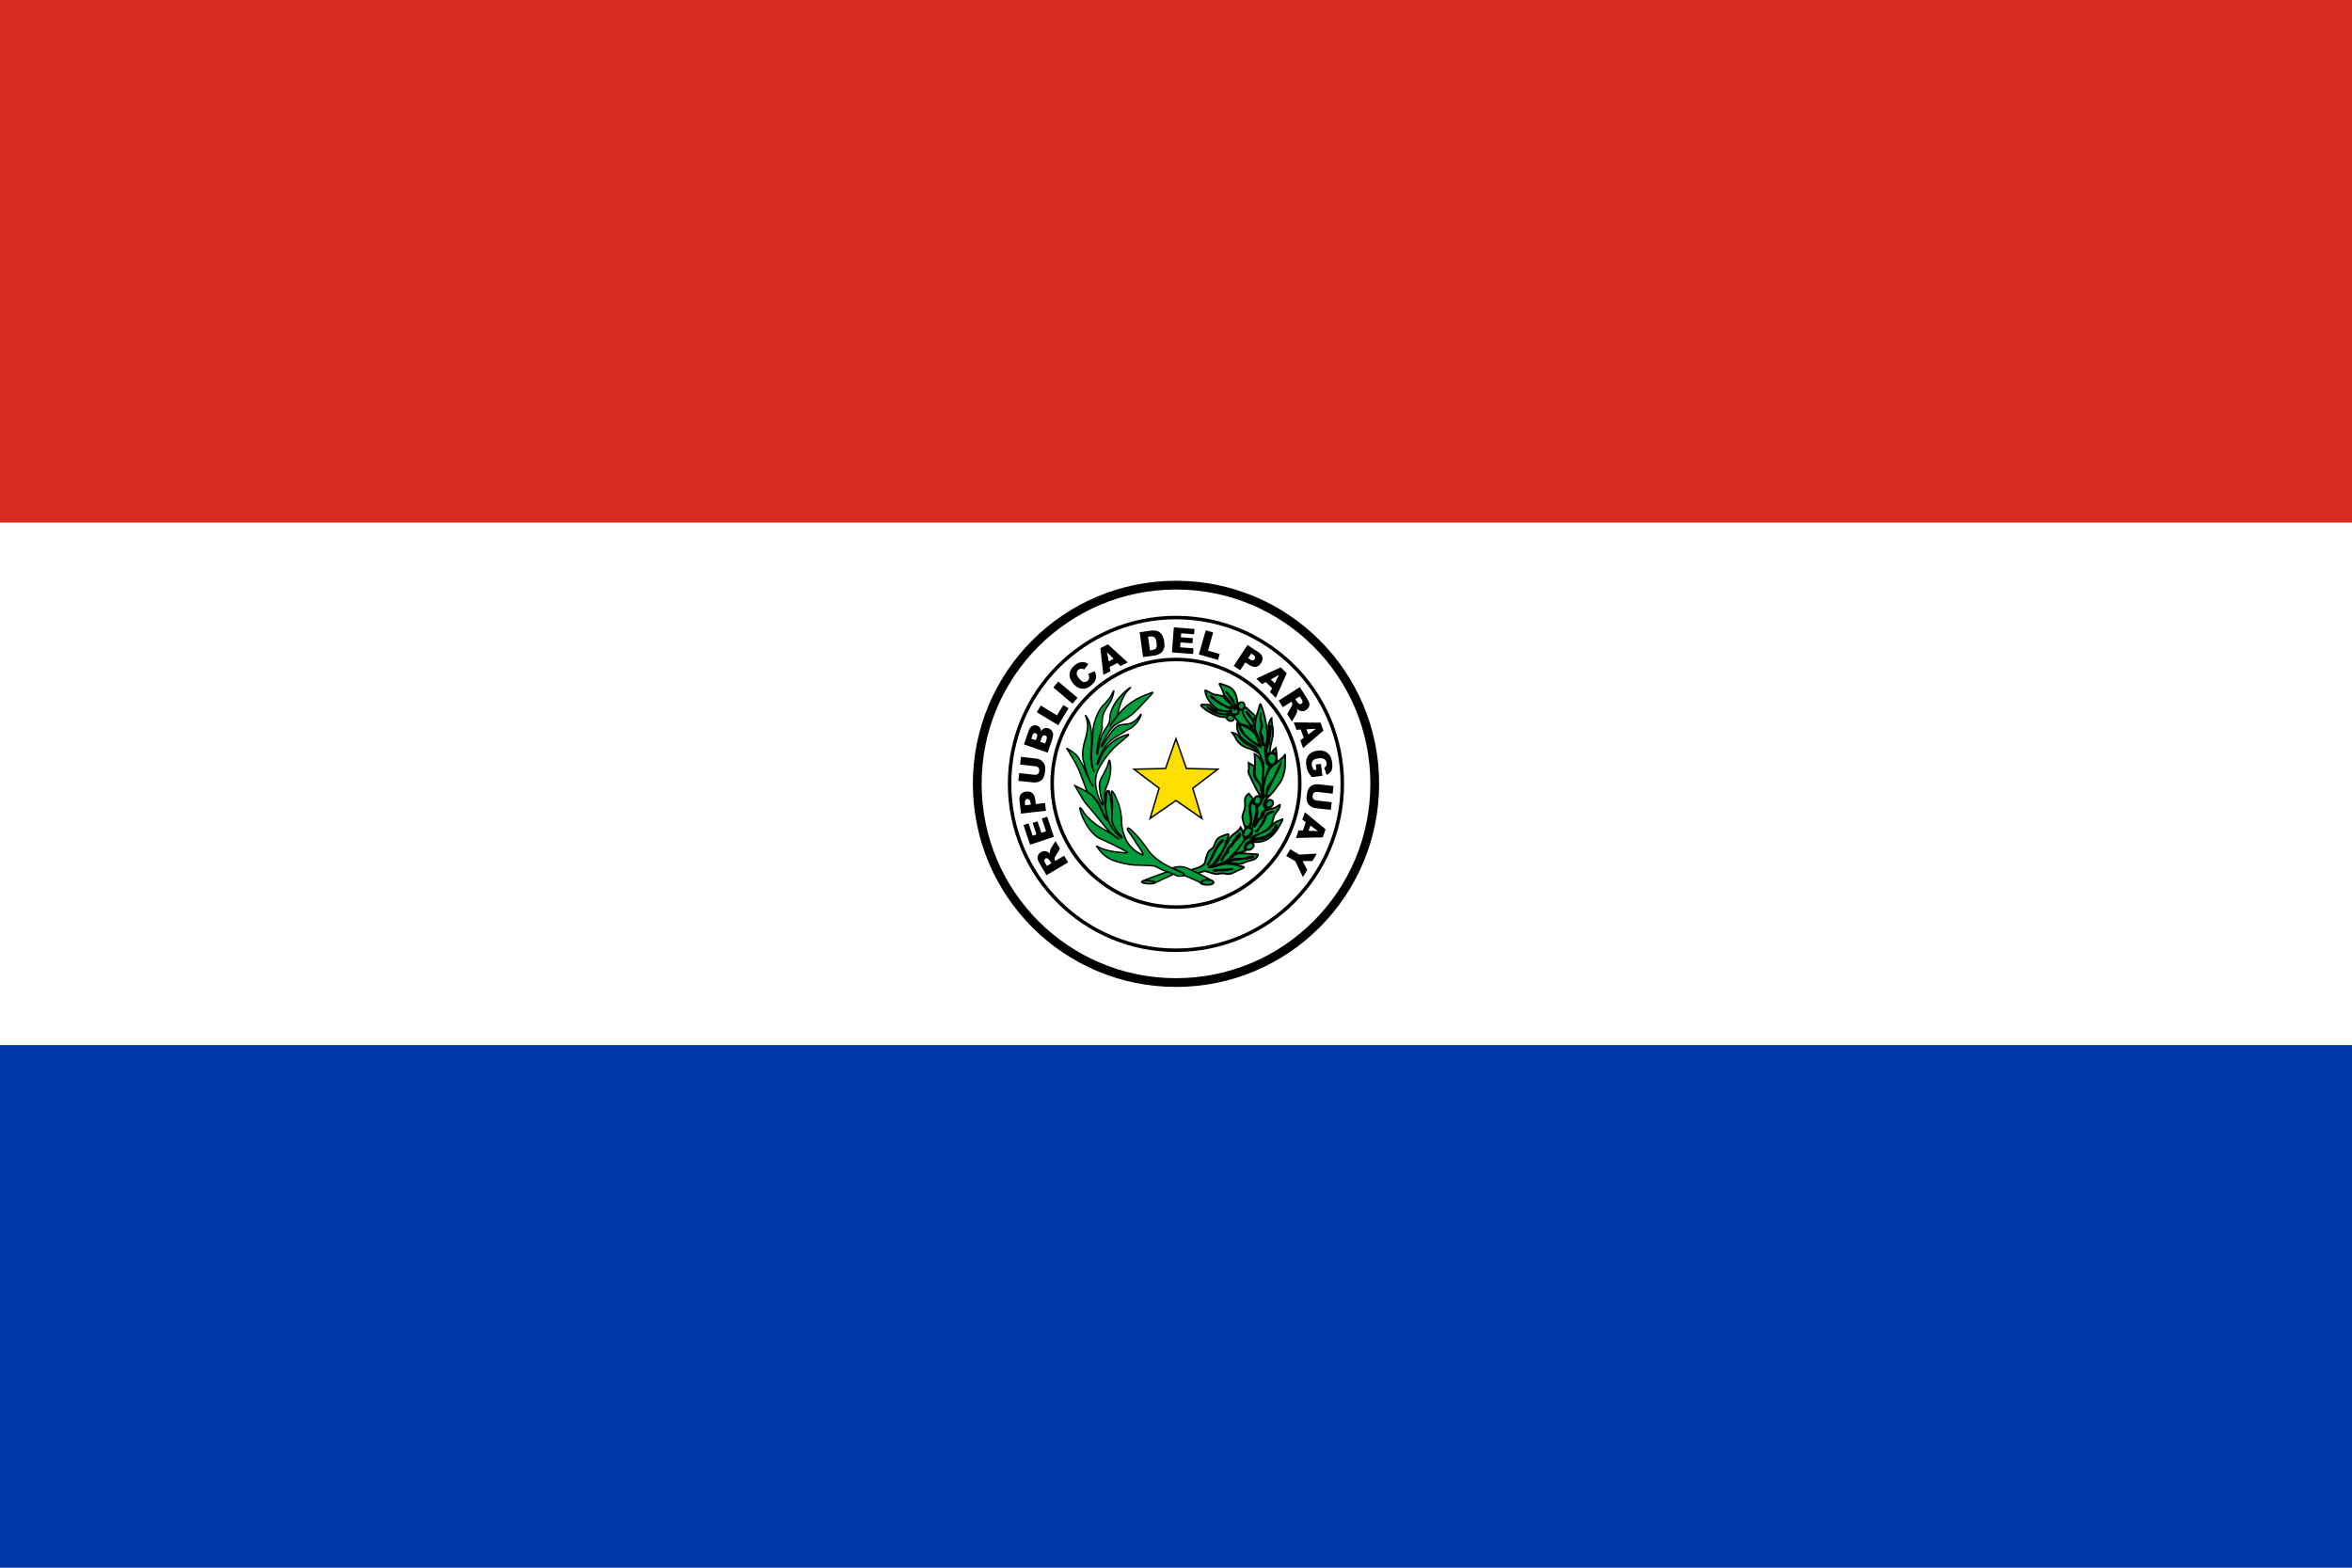
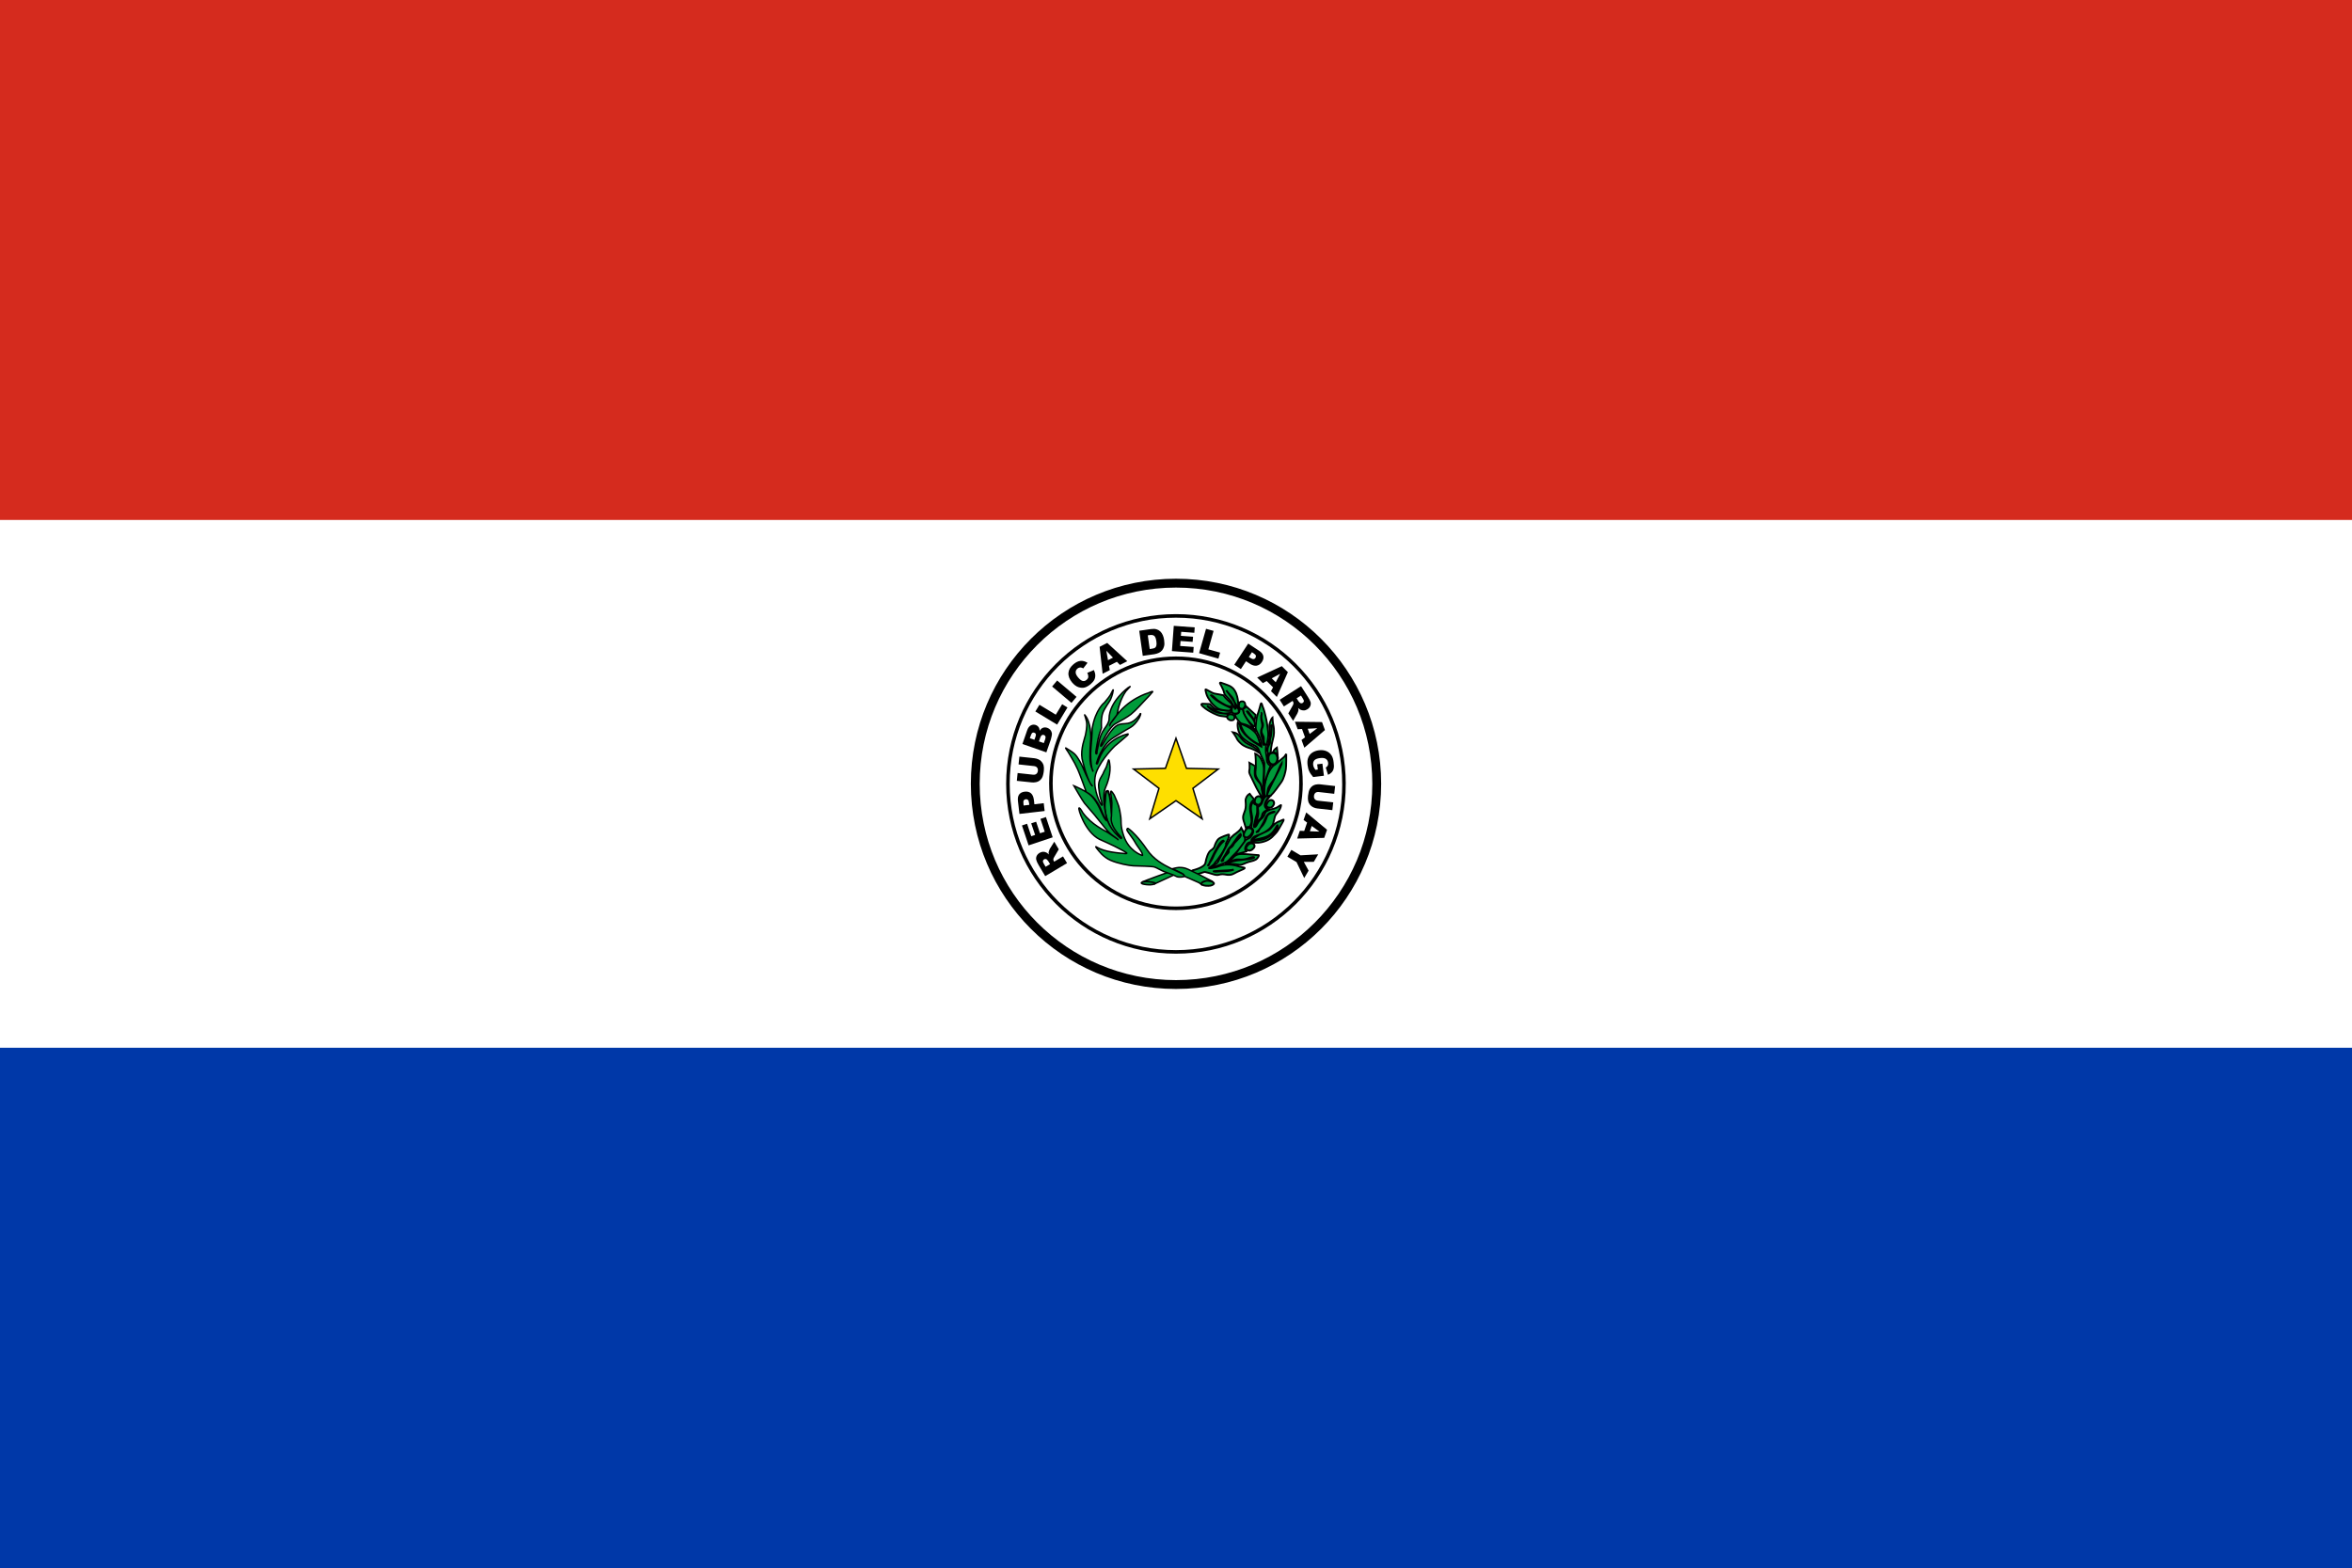
- <svg xmlns="http://www.w3.org/2000/svg" width="600" height="400" viewBox="105 0 990 660">
+ <svg xmlns="http://www.w3.org/2000/svg" width="600" height="400" viewBox="109.901 3.267 980.198 653.465">
  <path d="M0 0h1200v660H0z" fill="#0038a8" />
  <path d="M0 0h1200v440H0z" fill="#fff" />
  <path d="M0 0h1200v220H0z" fill="#d52b1e" />
  <path d="M683.656 329.978c0 46.218-37.442 83.678-83.658 83.678-46.193 0-83.654-37.46-83.654-83.678 0-46.198 37.462-83.634 83.654-83.634 46.216 0 83.658 37.436 83.658 83.634z" stroke-miterlimit="10" fill="#fff" stroke="#000" stroke-width="3.687" />
  <path d="M640.448 317.02c-2.031-.08-2.043 2.158-2.043 2.158s.07-.662.012.09c-.039.743.333 2.555 1.833 2.703 1.583.139 2.109-1.711 2.122-2.609 0-.356-.116-2.296-1.924-2.34" fill="#009b3a" stroke="#000" stroke-width=".985" />
  <path d="M547.516 363.468l-.717-1.187c-.072-.132-.259-.35-.558-.675a.817.817 0 0 0-.554-.273.988.988 0 0 0-.652.132c-.278.17-.46.397-.49.675-.053.283.079.672.393 1.197l.725 1.235zm7.08-.408l-9.1 5.412-2.778-4.668c-.515-.876-.828-1.572-.95-2.122-.143-.559-.075-1.083.156-1.604.23-.526.648-.964 1.23-1.313a3.156 3.156 0 0 1 1.48-.457c.51 0 .975.126 1.426.365.278.16.602.408.955.768-.084-.389-.132-.696-.113-.934.03-.141.094-.374.221-.73.123-.34.24-.578.313-.729l1.839-2.928 1.875 3.18-1.875 3.157c-.235.399-.378.706-.397.92-.011.296.054.554.195.807l.156.258 3.687-2.194zm-16.02-7.41l-2.778-8.302 2.142-.72 1.74 5.204 1.606-.54-1.636-4.83 2.058-.671 1.616 4.806 1.97-.637-1.778-5.355 2.273-.774 2.822 8.458zm.296-16.9l-.112-.777c-.073-.648-.23-1.066-.47-1.284a1.133 1.133 0 0 0-.896-.282c-.324.053-.588.19-.79.417-.21.254-.28.672-.192 1.28l.089.934zm-4.116 3.79l-.631-5.394c-.127-1.158.04-2.082.524-2.734.5-.646 1.265-1.035 2.293-1.152 1.059-.132 1.936.096 2.602.657.658.569 1.079 1.517 1.236 2.82l.2 1.776 3.896-.453.382 3.264zm-.367-20.64l.338-3.25 6.282.676a5.523 5.523 0 0 1 1.71.482 3.54 3.54 0 0 1 1.362 1.074c.363.468.618.915.736 1.397.16.636.205 1.415.102 2.31a11.916 11.916 0 0 1-.294 1.654c-.132.597-.337 1.09-.593 1.469a3.852 3.852 0 0 1-1.019 1.03 3.324 3.324 0 0 1-1.289.55c-.696.142-1.293.17-1.812.112l-6.253-.66.337-3.255 6.416.696c.578.058 1.038-.049 1.395-.342.359-.287.56-.704.628-1.254.06-.58-.059-1.026-.339-1.371-.278-.356-.71-.555-1.293-.623zm10.523-8.892l.564-1.566c.171-.53.22-.94.103-1.236a.98.98 0 0 0-.642-.578c-.315-.108-.574-.088-.828.068-.264.16-.491.5-.672 1.03l-.558 1.576zm-3.924-1.376l.475-1.329c.16-.486.205-.855.087-1.104-.087-.239-.294-.428-.612-.52a.91.91 0 0 0-.774.034c-.23.136-.422.427-.578.895l-.496 1.366zm-4.995 1.755l2.01-5.792c.348-.964.843-1.606 1.509-1.97a2.518 2.518 0 0 1 2.04-.152c.577.228 1.017.58 1.322 1.095.18.34.294.788.294 1.308.416-.66.896-1.08 1.43-1.26.544-.194 1.137-.184 1.779.04.504.174.926.461 1.26.84.318.4.528.838.632 1.334.048.32.024.748-.089 1.279-.166.744-.264 1.215-.348 1.435l-1.862 5.33zm5.392-13.555l1.71-2.791 6.811 4.128 2.652-4.356 2.22 1.356-4.322 7.145zm6.986-10.406l2.103-2.505 8.07 6.823-2.106 2.505zm14.657-5.686l2.75-1.176c.353.74.554 1.444.582 2.135a4.09 4.09 0 0 1-.39 1.92c-.315.608-.829 1.197-1.534 1.815-.898.73-1.721 1.206-2.5 1.415-.77.2-1.632.151-2.592-.151-.926-.306-1.808-.972-2.66-1.97-1.108-1.355-1.618-2.684-1.505-3.988.108-1.327.823-2.519 2.126-3.618 1.035-.856 1.995-1.303 2.94-1.376.922-.088 1.902.19 2.886.807l-1.807 2.344c-.275-.18-.504-.3-.7-.34a1.586 1.586 0 0 0-.878-.01 1.86 1.86 0 0 0-.804.399c-.574.48-.823 1.074-.74 1.784.049.53.387 1.149.975 1.883.76.9 1.416 1.404 1.956 1.507.568.117 1.092-.043 1.582-.452.476-.408.735-.836.745-1.303.014-.497-.118-1.036-.432-1.625m10.7-6.355l-2.763-2.86.696 3.924zm1.647 1.736l-3.312 1.684.338 1.794-2.975 1.512-1.26-11.23 3.18-1.625 8.346 7.623-3.043 1.556zm12.863-11.025l.813 5.71.795-.117c.68-.084 1.156-.234 1.425-.424.26-.209.437-.476.544-.895.117-.389.117-.996-.004-1.843-.156-1.104-.451-1.843-.863-2.194-.42-.35-1.054-.476-1.896-.35zm-3.557-1.912l4.802-.691c.946-.126 1.715-.117 2.332.059.637.18 1.161.471 1.622.9.447.427.804.948 1.059 1.556a7.428 7.428 0 0 1 .548 1.998c.172 1.109.172 2.004-.01 2.641a4.464 4.464 0 0 1-.833 1.716c-.402.473-.848.828-1.343 1.027a7.334 7.334 0 0 1-1.896.579l-4.812.677zm14.391-2.05l8.727.647-.162 2.251-5.464-.408-.127 1.678 5.068.374-.183 2.145-5.041-.36-.148 2.063 5.621.417-.176 2.383-8.895-.656zm13.446 1.234l3.142.876-2.172 7.685 4.906 1.386-.716 2.49-8.052-2.28zm17.84 11.732l.676.438c.52.345.96.491 1.28.456a.982.982 0 0 0 .78-.486c.175-.267.24-.568.2-.895-.064-.31-.353-.626-.863-.962l-.78-.526zm-.26-5.569l4.544 2.997c.984.646 1.562 1.376 1.74 2.163.19.798 0 1.635-.585 2.501-.567.88-1.303 1.396-2.175 1.546-.882.141-1.848-.131-2.95-.856l-1.494-.992-2.147 3.273-2.74-1.814zm11.472 16.122l1.842-3.525-3.498 1.892zm-1.117 2.101l-2.652-2.606-1.596.876-2.376-2.335 4.884-2.256 5.381-2.487 2.528 2.501-4.596 10.335-2.43-2.412zm9.821 4.587l.745 1.177c.089.118.25.346.583.656a.87.87 0 0 0 .57.249.91.91 0 0 0 .626-.156c.28-.18.436-.403.486-.69.038-.273-.108-.682-.437-1.177l-.755-1.206zm-7.07.627l8.913-5.69 2.926 4.586c.543.846.887 1.542 1.053 2.082a2.58 2.58 0 0 1-.138 1.605c-.216.535-.612.978-1.17 1.344-.505.32-.99.5-1.49.5-.475.029-.96-.092-1.436-.293a5.476 5.476 0 0 1-.965-.753c.093.389.152.705.141.924a5.78 5.78 0 0 1-.186.73 3.863 3.863 0 0 1-.318.748l-1.725 2.987-2-3.118 1.795-3.2c.24-.428.357-.734.357-.948.01-.288-.035-.56-.225-.804l-.142-.242-3.626 2.31zm12.496 14.24l3.17-2.393-3.963.22zm-1.924 1.416l-1.27-3.497-1.804.126-1.152-3.137 11.3.132 1.221 3.336-8.58 7.354-1.176-3.23zm5.06 11.246l2.176-.287.63 5.04-4.473.54c-.755-.876-1.332-1.66-1.641-2.375-.344-.709-.564-1.57-.69-2.577-.162-1.245-.08-2.286.268-3.123.314-.836.873-1.532 1.656-2.082.79-.52 1.721-.865 2.804-.996 1.142-.15 2.175-.034 3.076.34.903.36 1.628.968 2.192 1.824.435.677.724 1.606.861 2.812.162 1.152.162 2.032.01 2.631a3.163 3.163 0 0 1-.798 1.56 4.092 4.092 0 0 1-1.554 1.061l-.95-3.05c.378-.189.656-.431.823-.778.172-.33.216-.749.172-1.206-.118-.72-.412-1.254-.95-1.614-.554-.36-1.369-.473-2.437-.34-1.136.14-1.905.466-2.352.938-.42.496-.577 1.132-.499 1.892.04.36.146.696.284 1.007.152.33.372.666.676 1.085l.996-.137zm6.694 15.856l-.372 3.238-6.252-.705a5.311 5.311 0 0 1-1.726-.492 3.814 3.814 0 0 1-1.352-1.074c-.358-.456-.603-.92-.72-1.386-.153-.676-.192-1.435-.09-2.325.07-.506.169-1.065.29-1.663.143-.599.353-1.085.618-1.464a4.14 4.14 0 0 1 1.01-1.017c.46-.287.881-.467 1.302-.54.687-.131 1.299-.174 1.814-.096l6.262.714-.372 3.23-6.405-.736c-.583-.062-1.044.04-1.407.327-.352.291-.564.7-.621 1.26-.064.573.044 1.026.327 1.371.276.35.706.56 1.28.647zm-9.732 12.034l3.984.142-3.216-2.345zm-2.363-.12l1.206-3.507-1.476-1.056 1.098-3.156 8.693 7.223-1.196 3.379-11.265.277 1.107-3.239zm5.837 9.734l-1.839 3.127-4.164.014 1.993 3.658-1.827 3.089-3.214-6.66-3.812-2.246 1.675-2.826 3.808 2.262z" />
  <path d="M670.01 330.004c0 38.69-31.352 70.045-70.023 70.045-38.682 0-70.033-31.356-70.033-70.044 0-38.662 31.35-70.012 70.032-70.012 38.672 0 70.023 31.35 70.023 70.01z" stroke-miterlimit="10" fill="none" stroke="#000" stroke-width="1.475" />
  <path d="M652.093 329.754c0 28.799-23.323 52.124-52.107 52.124-28.785 0-52.118-23.325-52.118-52.124 0-28.77 23.333-52.102 52.116-52.102 28.786 0 52.11 23.332 52.11 52.102z" stroke-miterlimit="10" fill="none" stroke="#000" stroke-width="1.475" />
  <path d="M599.99 311.012l4.377 12.53 13.244.296-10.554 8.026 3.837 12.698-10.904-7.548-10.908 7.548 3.818-12.698-10.57-8.026 13.27-.296z" fill="#fedf00" stroke="#000" stroke-width=".602" />
  <path d="M624.052 365.729c-.442.37-2.22.569-2.69.648-.476.062-2.343.081-3.133.11-.435.03-1.273.151-1.709.151-3.828-.436 6.219-.375 7.532-.91m-10.031-2.96c.25-.448 1.505-3.24 1.956-4.033.46-.779 1.499-2.856 2.12-3.72.32-.468 1.569-1.824 1.867-1.217-2.175 1.88-3.89 5.163-4.804 7.37-.118.238-.833 1.467-1.097 1.789-.256.315-.151.912-.552.96-.423.053-.127.13-.127.13s.362-.808.637-1.28zm14.431 2.135s-1.73-.259-2.803-.638c-1.068-.36-2.862-.636-4.391-.598-1.514.02-2.9.477-4.135.948-1.23.457-2.823.496-2.823.496s-.902.141-.48-.067c.401-.2 1.798-1.29 1.798-1.29l.902-1.235c.26-.072 4.836-6.077 4.338-7.689.701-1.186 1.522-3.303 1.214-3.672-.147-.15-3.563 1.084-4.312 1.764-.868.75-1.48 2.312-1.74 3.212-.254.894-1.568 1.633-1.568 1.633-1.068.768-1.842 3.2-2.205 5.19-.367 1.964-5.208 3.053-5.208 3.053s-1.343.501-.151.88c.205.058.737.957 1.164.971.592.069 3.598-1.218 4.063-1.116a35.664 35.664 0 0 1 3.028.828c1.147.389 2.093.588 2.895.292.814-.293 1.976-.18 2.848-.01.858.185 1.818.107 2.371-.064.593-.18 2.152-1.046 2.152-1.046s1.686-.73 2.66-1.187c.976-.456.383-.656.383-.656" fill="#009b3a" stroke="#000" stroke-width=".754" />
  <path d="M615.299 370.745s-6.665-3.487-7.023-3.57c-.21-.029-3.024-1.58-4.311-1.98-.931-.301-2.215-.38-2.676-.35-1.097.077-2.889.561-2.889.561l1.656.677s1.554.763 2.314 1.172c1.087.574 1.136 1.273 1.136 1.273l6.035 2.655 1.224.88s1.114-1.537 4.534-1.318" fill="#009b3a" stroke="#000" stroke-width=".602" />
  <path d="M622.002 356.903c2.096-1.87 3.121-4.528 4.846-6 .28.2.28.534-.062 1.123-.326.58-.76.78-.95 1.082-.352.472-1.402 1.344-1.686 1.868-.252.496-.578 1.19-1.493 1.718-.91.544-.624 1.409-.7 1.772-.073.4-1.475 1.404-2.152 2.645-.129 1.294-.187.751-.972 1.211 1.428-2.153 2.179-3.54 3.169-5.42m-4.711 5.917c-.135.283-4.269 2.63-2.976 2.282 1.285-.338 5.105-1.717 6.19-2.2 1.327-.579 2.123-1.795 3.12-2.783 1.017-1.01 4.163-4.017 4.707-5.176.532-1.194 1.016-2.854-1.117-6.582 0 0-.331.713-1.126 1.41-.786.713-1.958 1.502-1.958 1.502l-1.368 1.293s-4.831 8.875-5.472 10.255" fill="#009b3a" stroke="#000" stroke-width=".794" />
  <path d="M634.086 359.696s-2.646-.237-2.876-.237c-.25 0-1.7-.2-3.808-.2-2.088 0-2.872.724-3.42 1.307-.593.653-2.24 2.16-2.24 2.16l.888-.078c2.116-1.648 3.763-1.044 4.42-1.092.686-.024 1.511.044 3.63-.706 2.15-.754 2.024-.048 1.788.024a11.158 11.158 0 0 1-3.192.644c-1.596.088-2.997.397-3.624.397-.632 0-5.29 1.275-5.29 1.275s5.04.295 5.584.475c.54.22 1.388.117 2.088-.219 1.931-.89 2.804-1.06 3.597-1.24.799-.155 1.75-.695 1.75-.695s.51-.322.98-1.176c.485-.876-.276-.639-.276-.639m2.474-13.81c.318-.789 1.113-2.642 1.956-3.371.514-.448 1.4-.657 1.871-.856.2-.068 1.648-.138-.16.359-.75.2-1.764.643-2.214 1.398-.632 1.754-1.184 3.283-2.358 4.404-.862.905-1.408 2.083-1.408 2.083l-.924.32c1.694-1.037 2.43-2.961 3.237-4.337zm8.193-.988c-.965.322-1.304.588-1.304.588-2.16.648-3.044 2.004-3.99 3.108-.48.578-1.156 1.01-3.435 1.987-2.082.895-3.693 2.278-3.732 2.278 0 0-.66.135-.534.456.049.152.612.03.612.03s4.29-.612 6.078-1.7c1.142-.716 1.788-1.237 2.87-2.91.485-.739 1.029-2.13 1.054-1.235.084 2.373-3.603 4.674-5.208 5.384-.86.365-2.005.516-3.504.763-1.481.273-2.382.191-2.274-.135.151-.472.324-.57.715-1.036.706-.841 2.41-1.139 3.665-1.728 1.485-.665 2.892-1.644 3.597-2.48.72-.845.97-1.157 1.166-1.871.55-1.869.578-2.904 1.093-3.571 1.812-2.232 2.077-2.952 2.166-3.948.019-.23-.941.529-1.44.806-.976.578-1.338.578-3.337 1.1-2.03.506-1.985 1.814-2.3 2.432-.092.247-.915 1.274-1.308 1.464-.392.199-1.357 1.594-1.714 2.412-.264.597-.736 1.026-1.113.978-.396-.074.76-4.397 1.014-5.112.275-.71.329-2.097.329-2.564 0-.447.016-1.624-.768-1.756-.78-.132-.816-1.209-.816-1.209-1.876 1.625-.828 4.488-.626 6.185.201 1.682-.387 4.795-.387 4.795 1.812.774.387 2.976-.176 3.688-.593.723-1.716.855-2.22 1.493-.534.656-4.331 5.943-4.331 5.943l4.723-1.338s.44.078-.265-.456c-.715-.512.23-2.496.838-2.982 1.161-.91 2.73-.248 2.73-.248s2.19.336 4.875-.73c2.244-.885 3.209-2.32 4.272-3.4.579-.587 1.637-2.539 2.304-3.695.402-.668 1.122-1.937.68-1.786" fill="#009b3a" stroke="#000" stroke-width=".754" />
  <path d="M631.36 357.595c.36-.146.414-.211 1.075-.932.65-.72.077-1.936-.929-1.887-.492.033-1.015-.081-1.982 1.22-.934 1.302.447 1.778.972 1.832.224.012.52-.086.864-.233" fill="#009b3a" stroke="#000" stroke-width=".84" />
  <path d="M628.918 349.363c-.626 1.047-.96 2.249-.468 2.62.11.061.546.444.914.444.362 0 1.39-.493 1.975-1.397.587-.876 1.067-1.838-.133-2.436-1.088-.539-1.836-.035-2.288.768" fill="#009b3a" stroke="#000" stroke-width=".858" />
  <path d="M632.491 336.58s.099-.161-.313-.588c-.652-.668-1.468-1.857-1.468-1.857-1.298.71-1.73 2.145-1.73 2.715 0 .592.22 1.881.02 3.195-.07.447-.142.958-.784 2.583-.657 1.604.093 3.078.24 3.598.112.516.648 2.12.648 2.12s.508-.326.68-.364c.2-.054.892-.024.892-.024s.782-1.414.81-2.2c.015-.58-.077-1.562-.352-3.07-.382-2.194-.358-2.82-.098-4.047.26-1.245 1.455-2.063 1.455-2.063" fill="#009b3a" stroke="#000" stroke-width=".754" />
  <path d="M634.428 338.77s.737-.176 1.108-.844c.468-.806.345-1.662.345-1.662-1.142-2.213-2.676-.427-2.676-.427-1.374 2.81 1.222 2.934 1.222 2.934" fill="#009b3a" stroke="#000" stroke-width=".828" />
  <path d="M638.315 334.714c-1.704.088-2.542 3.15-2.542 3.15s-.276.757-1.184 1.342c-.966.597-.396 1.455-.396 2.98 0 1.524-1.063 4.22-1.063 4.22l-.396.914s.037.686.658-.56c1.056-2.096 2.214-1.587 2.65-3.843.276-1.678 3.054-2.212 3.054-2.212l-.781-.146c-2.887-1.353.167-4.727.66-5.325.524-.596 1.023-.596-.66-.52" fill="#009b3a" stroke="#000" stroke-width=".984" />
  <path d="M637.829 338.346c-.78 1.673 1.44 1.754 1.952 1.462.207-.12.676-.677.676-.677.9-1.294.077-2.17-.393-2.295-.452-.15-1.417-.265-2.235 1.51" fill="#009b3a" stroke="#000" stroke-width=".838" />
  <path d="M633.612 331.854c.583 1.085 2.21 4.104 2.592 3.916.24-.117.05-.735.05-.735s-.049-.817-.314-1.805c-.26-.996-.197-2.271-.716-3.088-.504-.816-1.714-1.785-2.19-3.074-.47-1.293-.101-3.74-.062-4.041.048-.282.191-.097-.06-.389-.254-.317-2.31-1.411-2.31-1.411s.12.798.07 2.243c-.02.35-.118.758-.172 1.366-.048.579.3 1.308 1.143 2.972.979 1.926 1.45 3.108 1.969 4.046m12.336-14.363s-.593.988-.804 1.206c-.22.22-3.571 3.099-3.762 3.22-.162.127-1.912.686-3.504 4.99-1.597 4.29-.906 8.302-.906 8.302l.774-.096.132-.42s.26-1.424.46-2.504c.222-1.065 1.416-2.554 2.209-3.653.756-1.075 1.365-2.62 1.365-2.62.898-1.81 1.33-3.428 2.22-4.69.035 1.503-5.677 10.742-6.289 13.886l1.692-.258c1.351-1.235 3.12-3.828 4.317-5.5 1.204-1.678 1.716-4.3 1.935-5.462.21-1.148.162-6.4.162-6.4" fill="#009b3a" stroke="#000" stroke-width=".754" />
  <path d="M634.56 318.442c-.863-.798-1.534-1.037-1.534-1.037s.206 1.566.206 2.52c0 .957.084 2.563.034 3.42-.034.854-.46 2.27.147 3.656.623 1.367 1.323 2.063 1.818 2.923.451.842 1.277 5.217 1.277 5.217s-.302-5.916-.042-7.59c.24-1.644.319-4.207-.048-5.491-.383-1.29-1.016-2.801-1.858-3.618m3.943-5.776c.26-.506.868-1.552 1.122-3.143.093-.675.156-1.77.132-2.528-.019-.507-.22-1.386 0-1.445.196-.048.033.274.144 1.024.054.267-.13 1.008-.164 1.956-.045.758-.075 1.392-.413 2.418-.294.904-.028 1.908-.209 2.19-.195.286-.715 1.371-.715 1.371s-.318.876-.264 1.673c.029.816.078 1.698.078 1.698s.377-.7 1.22-.817c0 0 .191-1.368.191-1.795 0-.429.549-3.23.828-4.086.382-1.254.652-3.438.045-5.973-.168-.685-.29-2.83-.29-2.83s-.808.647-1.288 3.093c-.148.744.166 2.738.043 4.864-.048 1.172-1.173 5.923-1.325 6.22" fill="#009b3a" stroke="#000" stroke-width=".754" />
  <path d="M638.503 312.666c-.04.072-.054.102-.054.102s.034-.03.054-.102" fill="#009b3a" stroke="#000" stroke-width=".754" />
  <path d="M635.317 300.335c.432 0 .432.467.343.836-.068.38-.058 1.085-.058 1.23 0 .166.18 1.173.324 1.698.156.54.426.71.308 1.794-.08.682-.78 1.483-.534 2.641.132.609.568 1.246.784 1.77.18.365.082 1.257.132 1.986.019.71.411 1.19.411 1.19s-.485.906-.647-.227c-.176-1.3-.235-1.878-.484-2.466-.407-.964-.78-2.697-.148-4.033.108-.258.192-.738.192-1.308 0-.579-.356-1.568-.425-2.18-.06-.487-.02-1.513-.02-1.884m-2.265 5.44c.102.734.338 1.152 1.166 2.748.255.526.834 1.868.921 2.296.103.428.192.944.192 1.075 0 .141.093 1.148.093 1.148v.418s-2.294-1.337-3.298-2.052c-1-.72-2.136-1.708-2.862-2.305-.823-.677-2.784-3.002-2.808-4.864l-.901-.817s-.687 4.139 2.557 6.818c.936.768 1.956 1.615 4.136 2.602 2.186 1.008 1.899 1.909 2.81 3.845.897 1.945 1.459 3.064 1.572 3.614.078.588-.249 8.857-.249 8.857l.078.75s1.998-7.66 2.958-8.515c0 0-1.905-.293-1.754-3.288l-.334-1.975s-.381-2.374.334-3.847c0 0 .848-2.7.559-5.034-.181-1.396-.246-1.814-.416-3.152-.26-2.082-1.094-5.058-1.187-5.418-.285-1.045-.382-1.206-.715-2.032-.099-.292-.285-1.256-.593-1.27-.177-.01-.447 1.24-.447 1.24s-.4 1.362-.484 1.731c-.26 1.1-.868 2.023-1.146 4.494-.05.448-.099 1.654-.153 1.815-.029.136-.087.846-.029 1.118" fill="#009b3a" stroke="#000" stroke-width=".754" />
  <path d="M634.933 317.273s-.333-.74-.672-1.119c-.68-.802-1.596-1.483-4.203-2.757-2.597-1.294-3.284-3.42-4.607-4.295-.607-.419-1.783-.618-1.783-.618s1.156 1.591 1.43 2.14c.353.7.437 1.177 1.867 2.51 1.421 1.338 3.156 1.805 4.273 2.136 1.578.49 3.695 2.004 3.695 2.004m-8.185-12.292c.07.21.74 2.496 2.146 4.272 2.15 2.718 6.291 4.66 6.291 4.66-.387-1.692-1.062-3.648-1.596-4.514-1.883-3.04-6.855-4.53-6.855-4.53s-.088-.116.014.112m5.936 1.282c1.114-2.44-2.212-4.77-3.15-6.47.347-.276.759.448 1.14.93.545.724 2.079 2.82 2.079 2.82l.475-2.232-3.961-3.604c-.048.524-1.272.955-1.272.955-.593 3.336 4.69 7.6 4.69 7.6" fill="#009b3a" stroke="#000" stroke-width=".754" />
  <path d="M625.787 300.61c-.955.428-1.294.428-1.294.428l.533 1.414.31.384s1.244 1.8 1.969 2.024c.303.112 1.436.31 2.573.797 1.43.608 3.765 2.65 3.765 2.65s-3.884-4.38-5.373-7.664l-.502-1.892-1.408.093s.387 1.329-.573 1.767" fill="#009b3a" stroke="#000" stroke-width=".754" />
  <path d="M611.251 297.809a13.879 13.879 0 0 0 2.112 1.566c.857.516 3.327 1.969 5.175 2.32.432.068 2.752.36 2.752.36.093-1.017 1.196-1.105 1.196-1.105l-3.287-.36c-2.651-.196-4.668-1.304-6.238-3.078 2.106 1.277 5.134 3.288 7.588 3.18 10.075-.99-3.036-1.24-4.173-1.969-1.206-.744-2.234-1.98-2.234-1.98l-2.954-.132s-1.452-.091.063 1.198" fill="#009b3a" stroke="#000" stroke-width=".754" />
  <path d="M623.113 303.546c.652-.048 1.108-.17 1.255-.884.132-.798-.171-1.377-1.132-1.587-.534-.132-1.47-.16-1.852.789-.416.972 1.097 1.596 1.097 1.596s.289.126.632.086m1.13-5.776c-.853 0-1.142.696-.96 2.052.225 1.368 2.317.77 2.317.77l.387-.2s.285-.22.127-1.308c-.147-1.114-1.014-1.314-1.872-1.314m3.426.96h-.033c-.016.01.033 0 .033 0" fill="#009b3a" stroke="#000" stroke-width=".754" />
  <path d="M627.636 298.73c.024-.01.083-.04.304-.102.435-.165.876-1.212.876-1.212.22-1.414-.792-1.764-.792-1.764-1.707-.34-1.751 1.157-1.751 1.157-.47 1.95 1.112 1.931 1.362 1.92m-7.595-6.697c.095.648 1.015 1.586 1.158 1.747.166.145 1.343 1.372 1.74 1.92.396.551 1.716 3.043 1.716 3.043s.23-.038.328-.228c.23-.388-.884-3.408-.996-3.616-.408-.917-1.074-1.601-1.745-2.316-.156-.101-.706-.807-1.308-1.565 1.193 1.526 4.25 5.865 5.151 7.794 0 0-.109-2.056-.222-3.16-.381-3.22-1.22-4.217-1.489-4.683-.475-.87-1.68-1.716-2.544-2.014-.861-.312-1.881-.74-2.973-1.09-1.128-.344-.26.672.156 1.548.52 1.036.936 1.965 1.03 2.621" fill="#009b3a" stroke="#000" stroke-width=".754" />
  <path d="M615.835 297.329c1.113.943 1.612 1.6 3.92 1.94 2.327.365 2.523.21 2.523.21s1.207-.583.594-1.094c-3.42-1.504-6.658-3.294-8.302-5.307 0 0 .285-.277 1.47.91.687.696 1.148 1.045 1.569 1.372 1.244.87 1.783 1.118 3.024 1.794.66.36 2.312.748 2.312.748s.235-.5.445-.559c.202-.048-.127-.833-1.563-1.995a11.453 11.453 0 0 1-2.097-2.277s-1.7-.372-3.542-.679c-1.373-.218-3.955-2.222-3.91-1.678.047.56.387 2.296 1.083 3.4.7 1.109 1.367 2.243 2.474 3.216" fill="#009b3a" stroke="#000" stroke-width=".754" />
  <path d="M596.61 366.914c-1.008.297-8.572 3.137-8.572 3.137l-2.112.846c2.916-.656 5.15.813 5.15.813l8.425-3.9s-.024-.128-.234-.279c-.221-.15-1.637-.924-2.657-.617" fill="#009b3a" stroke="#000" stroke-width=".602" />
  <path d="M585.607 371.153c-.056.048-.113.248.034.312.42.233.307.325 2.216.554 1.925.209 3.18-.156 3.509-.52.386-.423-4.769-1.211-5.76-.346" fill="#009b3a" stroke="#000" stroke-width=".644" />
  <path d="M573.504 343.944l-.35-2.364s-.44-6.392-1.166-7.674c-.139-.284-.076-.948-.537-.959-.882-.066-.882 2.013-.989 3.897-1.434 9.5 6.143 16.754 6.143 16.754z" fill="#009b3a" stroke="#000" stroke-width=".836" />
  <path d="M611 372.092s-.795-.177-.292-.798c.482-.59 1.915-.906 2.202-.906.282-.012 1.086.058 1.684.225.604.149 1.438.681 1.194 1.067-.255.367-1.071.825-2.187.825-.957 0-1.447-.024-1.869-.144-.408-.155-.733-.269-.733-.269" fill="#009b3a" stroke="#000" stroke-width=".77" />
  <path d="M602.785 367.572s-2.601-1.196-5.066-2.402c-3.25-1.587-7.155-3.79-9.874-7.832-3.405-5.004-6.366-7.684-7.081-8.223-.736-.54-.842-.74-1.112-.36-.245.33-.074.617.132.967.7 1.139 2.421 3.278 3.038 4.427 1.063 2.052 3.264 4.293 3.244 5.622 0 .185-.642-.132-.642-.132s-5.15-1.764-7.236-8.004c-1.52-4.524-.874-5.853-1.227-8.113-.602-4.018-.725-4.344-2.714-8.848-.054-.112-1.216-1.994-1.372-1.576-.216.54.196 2.554.196 2.554l.211 2.32s-.168 5.15-.168 5.462c0 .312-1.297 3.526 4.214 8.93 0 0 .084.918-.656.11-.524-.578-4.469-3.608-5.669-8.592-1.236-4.986-1.416-9.976-.48-12.048.847-1.872 2.548-6.45 1.823-10.448-.084-.417-.202-1.644-.466-1.322-.112.156-.608 2.18-.907 2.88-.416.958-1.063 1.9-1.263 2.562-.388 1.123-2.289 2.86-1.917 6.055.421 3.672.661 4.246 1.103 5.555.151.476.52 1.692.28 1.814-.221.117-1-1.454-1-1.454s-3.49-6.858-1.338-12.422c2.176-5.54 7.634-10.793 7.634-10.793s4.434-3.677 5.337-4.533c.353-.33.269-.578.151-.54-1.102.278-9.634 2.043-12.632 12.208 0 0-.156.428-.377.322-.275-.123 0-.6 0-.6s1.877-7.206 7.143-10.475c5.748-3.585 5.073-3.06 6.974-4.188 1.196-.744 2.278-1.74 3.616-3.954.137-.247.68-1.536.608-1.756-.06-.218-.318.083-.44.448 0 0-1.628 2.514-4.064 3.36-2.444.847-4.43-.36-6.884 2.354-2.46 2.729-4.415 6.508-4.415 6.508s-.642.978-.784.948c-.27-.082.132-1.04.132-1.04s3.283-6.965 5.92-8.38c2.64-1.426 4.992-2.793 6.492-3.95 1.824-1.43 4.964-4.931 6.096-6.137.24-.258 1.926-1.966 2.298-2.52.225-.302.76-.74.672-.816-.24-.18-1.839.588-1.839.588s-8.695 2.396-14.104 10.567c-.25.379-.845 1.15-1.164 1.476-.578.599-.867 1.597-.867 1.597-.353-.292 3.058-4.555 3.058-4.555l.597-2.758s1.01-4.143 3.132-7.068c.21-.266 1.464-1.531 1.676-1.794.42-.456-.8.4-.584.209 0 0-8.11 5.822-8.11 13.157 0 1.317-.818 2.52-1.95 4.158-1.323 1.902-1.764 3.07-2.337 5.9a231.492 231.492 0 0 1-.745 3.564s.078 1.047-.26.969c-.353-.078-.23-.944-.23-.944s.828-5.467 1.416-7.15c.573-1.634.95-2.747.95-2.747s-.338-4.11.574-6.363c.774-1.964 2.734-4.551 3.038-5.198.132-.282 1.039-2.125 1.293-4.226.035-.282-.186-.048-.553.772-.892 2.01-1.637 2.535-3.102 4.426 0 0-3.758 2.724-5.12 10.826 0 0-.045 3.02-.504 7.754-.334 3.468-.05 6.716.342 8.672.25 1.196.726 1.206.432 1.351-.183.093.116.016-.31-.888-.52-1.085-.918-2.754-.918-5.06 0-4.227.367-7.62.367-7.62s.276-6.83-2.556-9.909c-.137-.16.496 1.382.78 2.919.348 1.907-.284 4.553-.47 5.583-.181 1.036-2.069 5.55-1.402 9.786 0 0 1.596 7.184 3.655 10.666 0 0 1.28 1.5.148.094-1.122-1.406-3.426-6.996-3.626-7.472-.177-.457-1.828-3.936-3.382-5.35-.804-.75-3.013-2.076-3.013-2.076s-1.2-.915-.29.3c.72.96 1.687 2.68 2.146 3.43a40.243 40.243 0 0 1 2.549 4.823c.74 1.626 2.46 6.407 2.46 6.407l1.1 3.032s1.845 1.024 2.85 2.142c.822.905 2.528 2.982 3.944 6.678.637 1.635 1.908 3.132 1.908 3.132s-.27.519-1.402-1.44c-1.116-1.986-2.21-5.71-4.9-8.607-2.044-2.224-7.543-4.465-7.543-4.465s3.533 6.157 4.41 7.256c1.485 1.76 3.631 4.231 4.185 4.884.573.666 3.896 4.77 4.386 5.428.774 1.026 1.284 1.478 1.69 1.896.876.933 3.473 2.636 3.675 2.904.038.272.09.048-.13-.113-1.152-.687-2.527-1.771-3.948-2.695-1.416-.939-6.884-3.273-10.568-8.35-.873-1.502-1.289-2.1-1.583-1.945-.451.239 2.48 9.936 8.507 13.02 0 0 6.649 2.957 8.124 3.847.809.486 2.44 1.206 3.195 1.814.431.356-.392.336-.446.326-3.533-.276-8.604-.744-11.717-2.55 0 0-1.337-.938-.24.381.873 1.02 2.529 3.535 5.724 4.951 3.2 1.404 7.85 2.223 9.551 2.31 1.67.093 7.628.122 8.77.492 1.117.378 3.019 1.596 4.107 1.947.989.32 3.973 1.464 3.973 1.464s.898.492 1.378.666c.539.215 2.774.195 2.932-.223.15-.375-.639-.946-.639-.946" fill="#009b3a" stroke="#000" stroke-width=".602" />
  <path d="M641.423 317.075c.675.247.974 2.251.974 2.251s-.059-1.147-.059-1.712c0-.57-.278-2.704-.278-2.704l-.599.428c-.715.57-1.112 1.576-1.112 1.576s.411-.068 1.074.16" fill="#009b3a" stroke="#000" stroke-width=".754" />
</svg>
